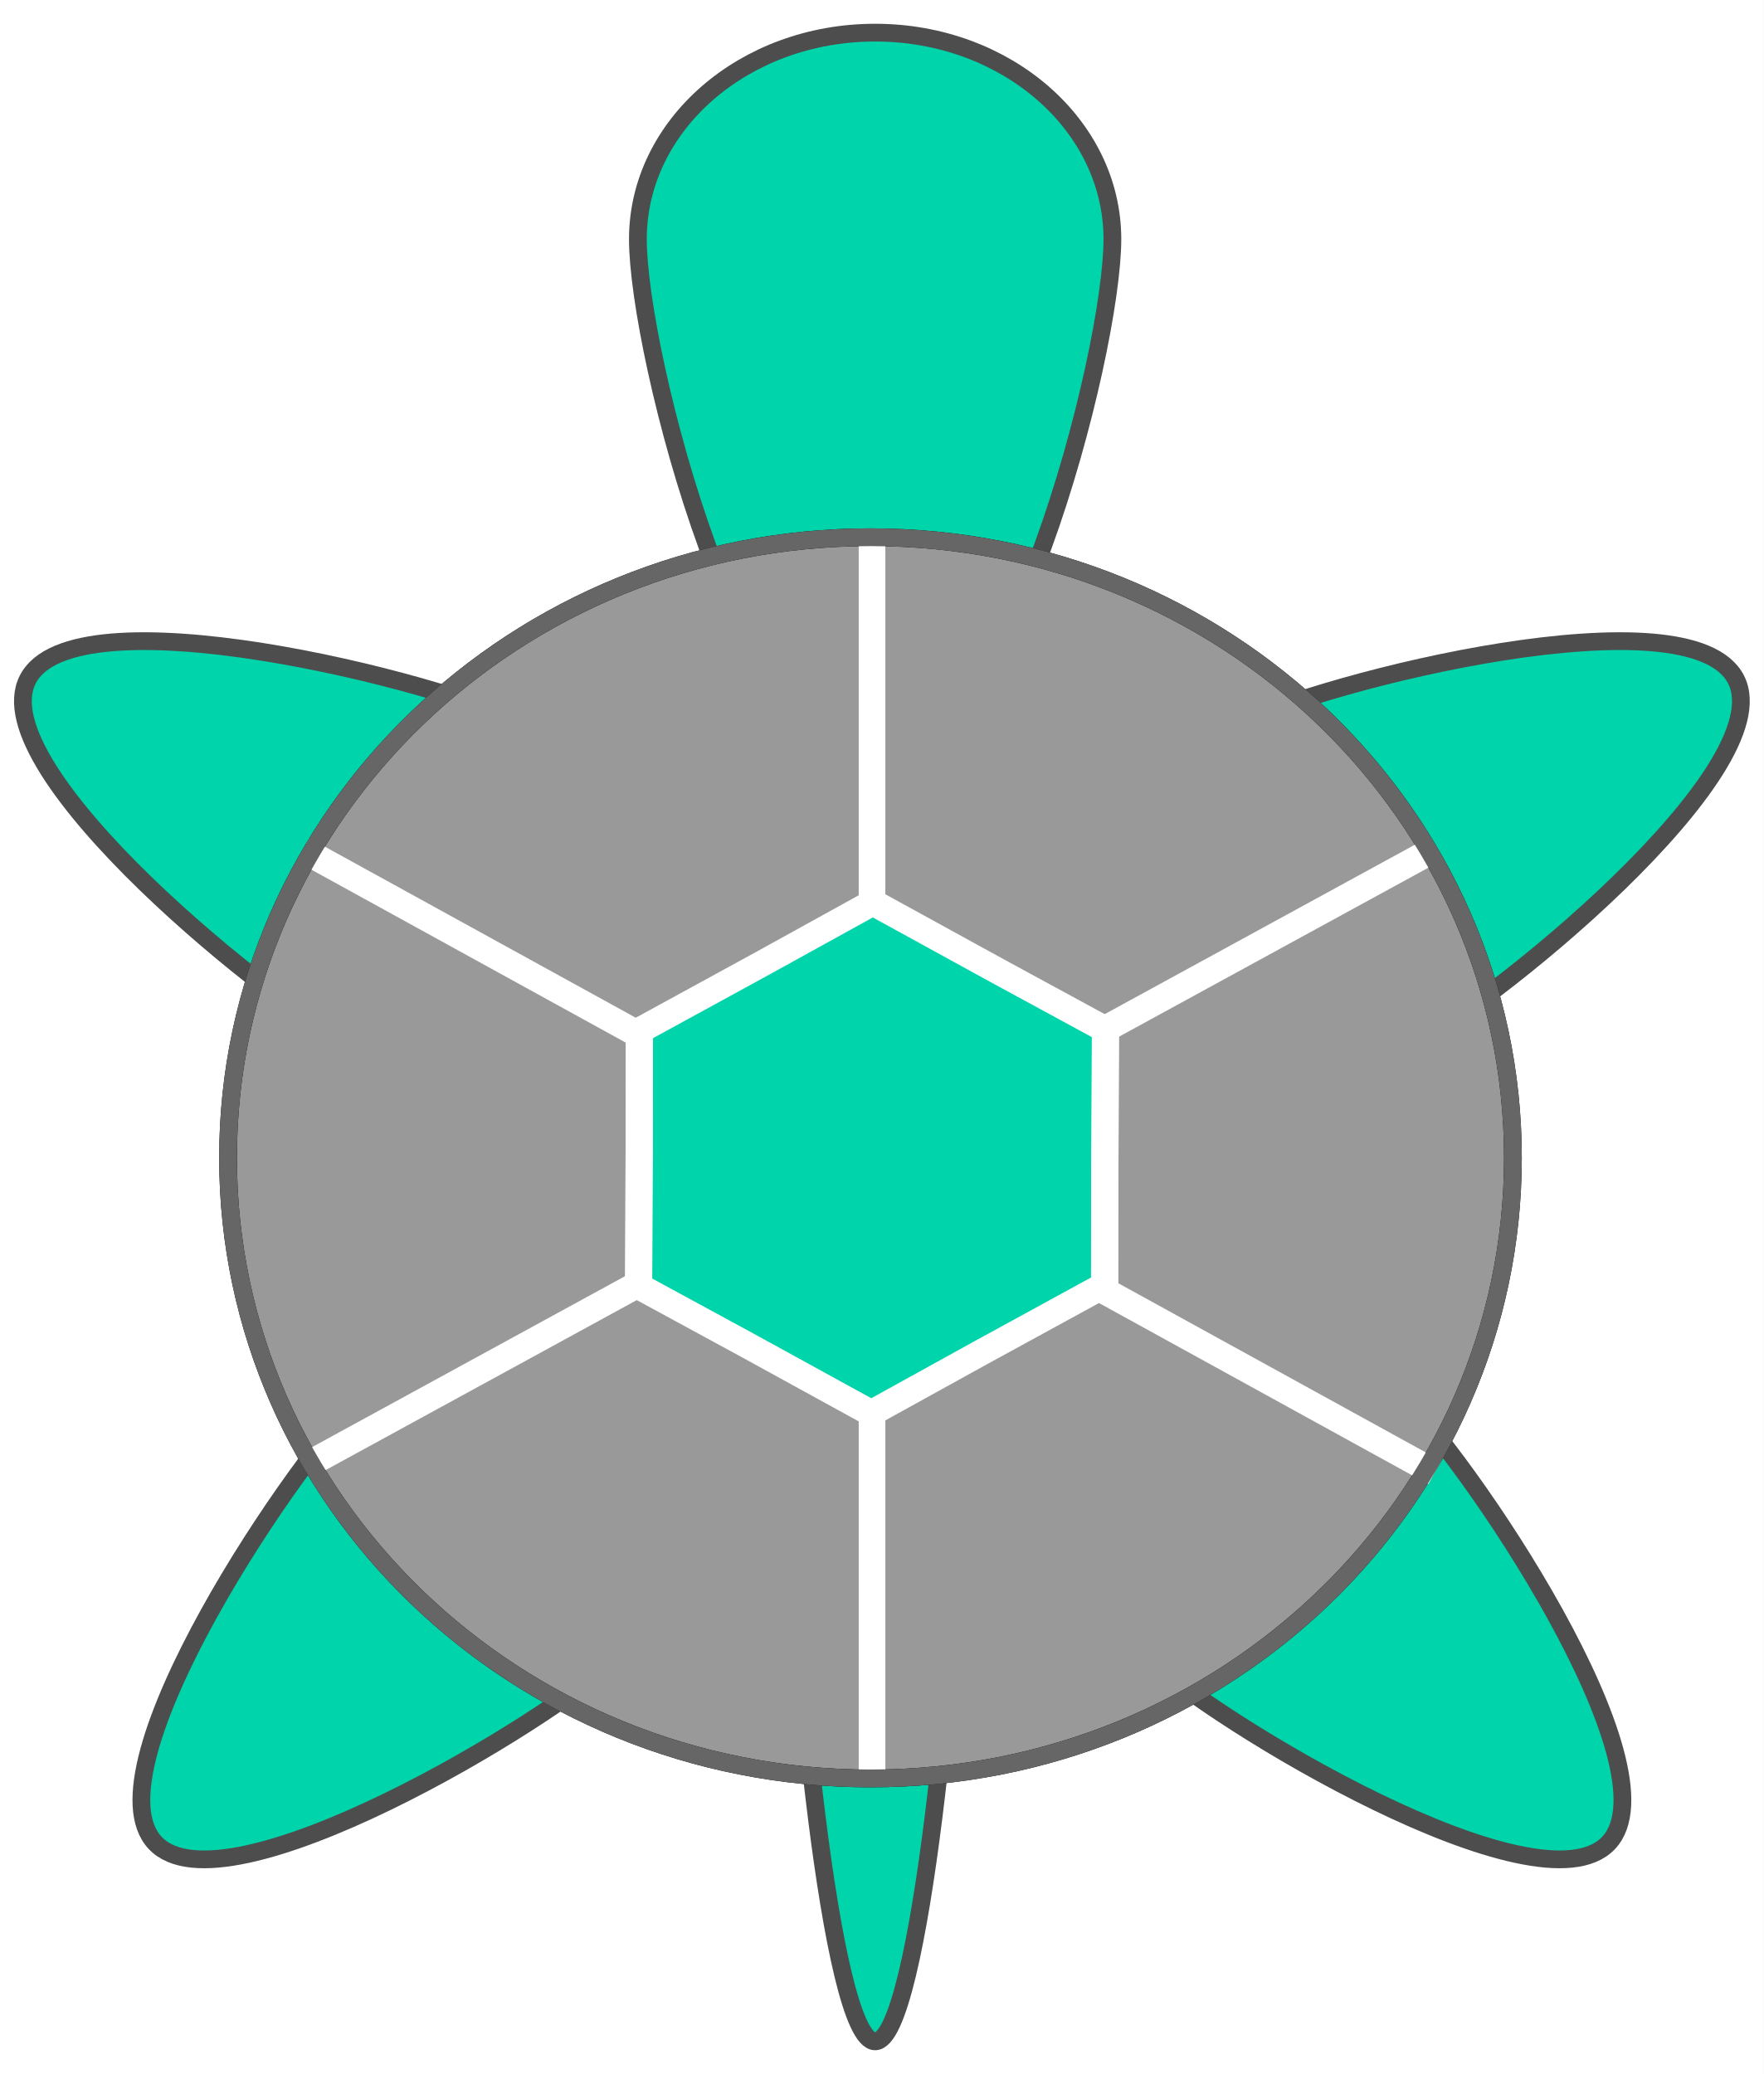
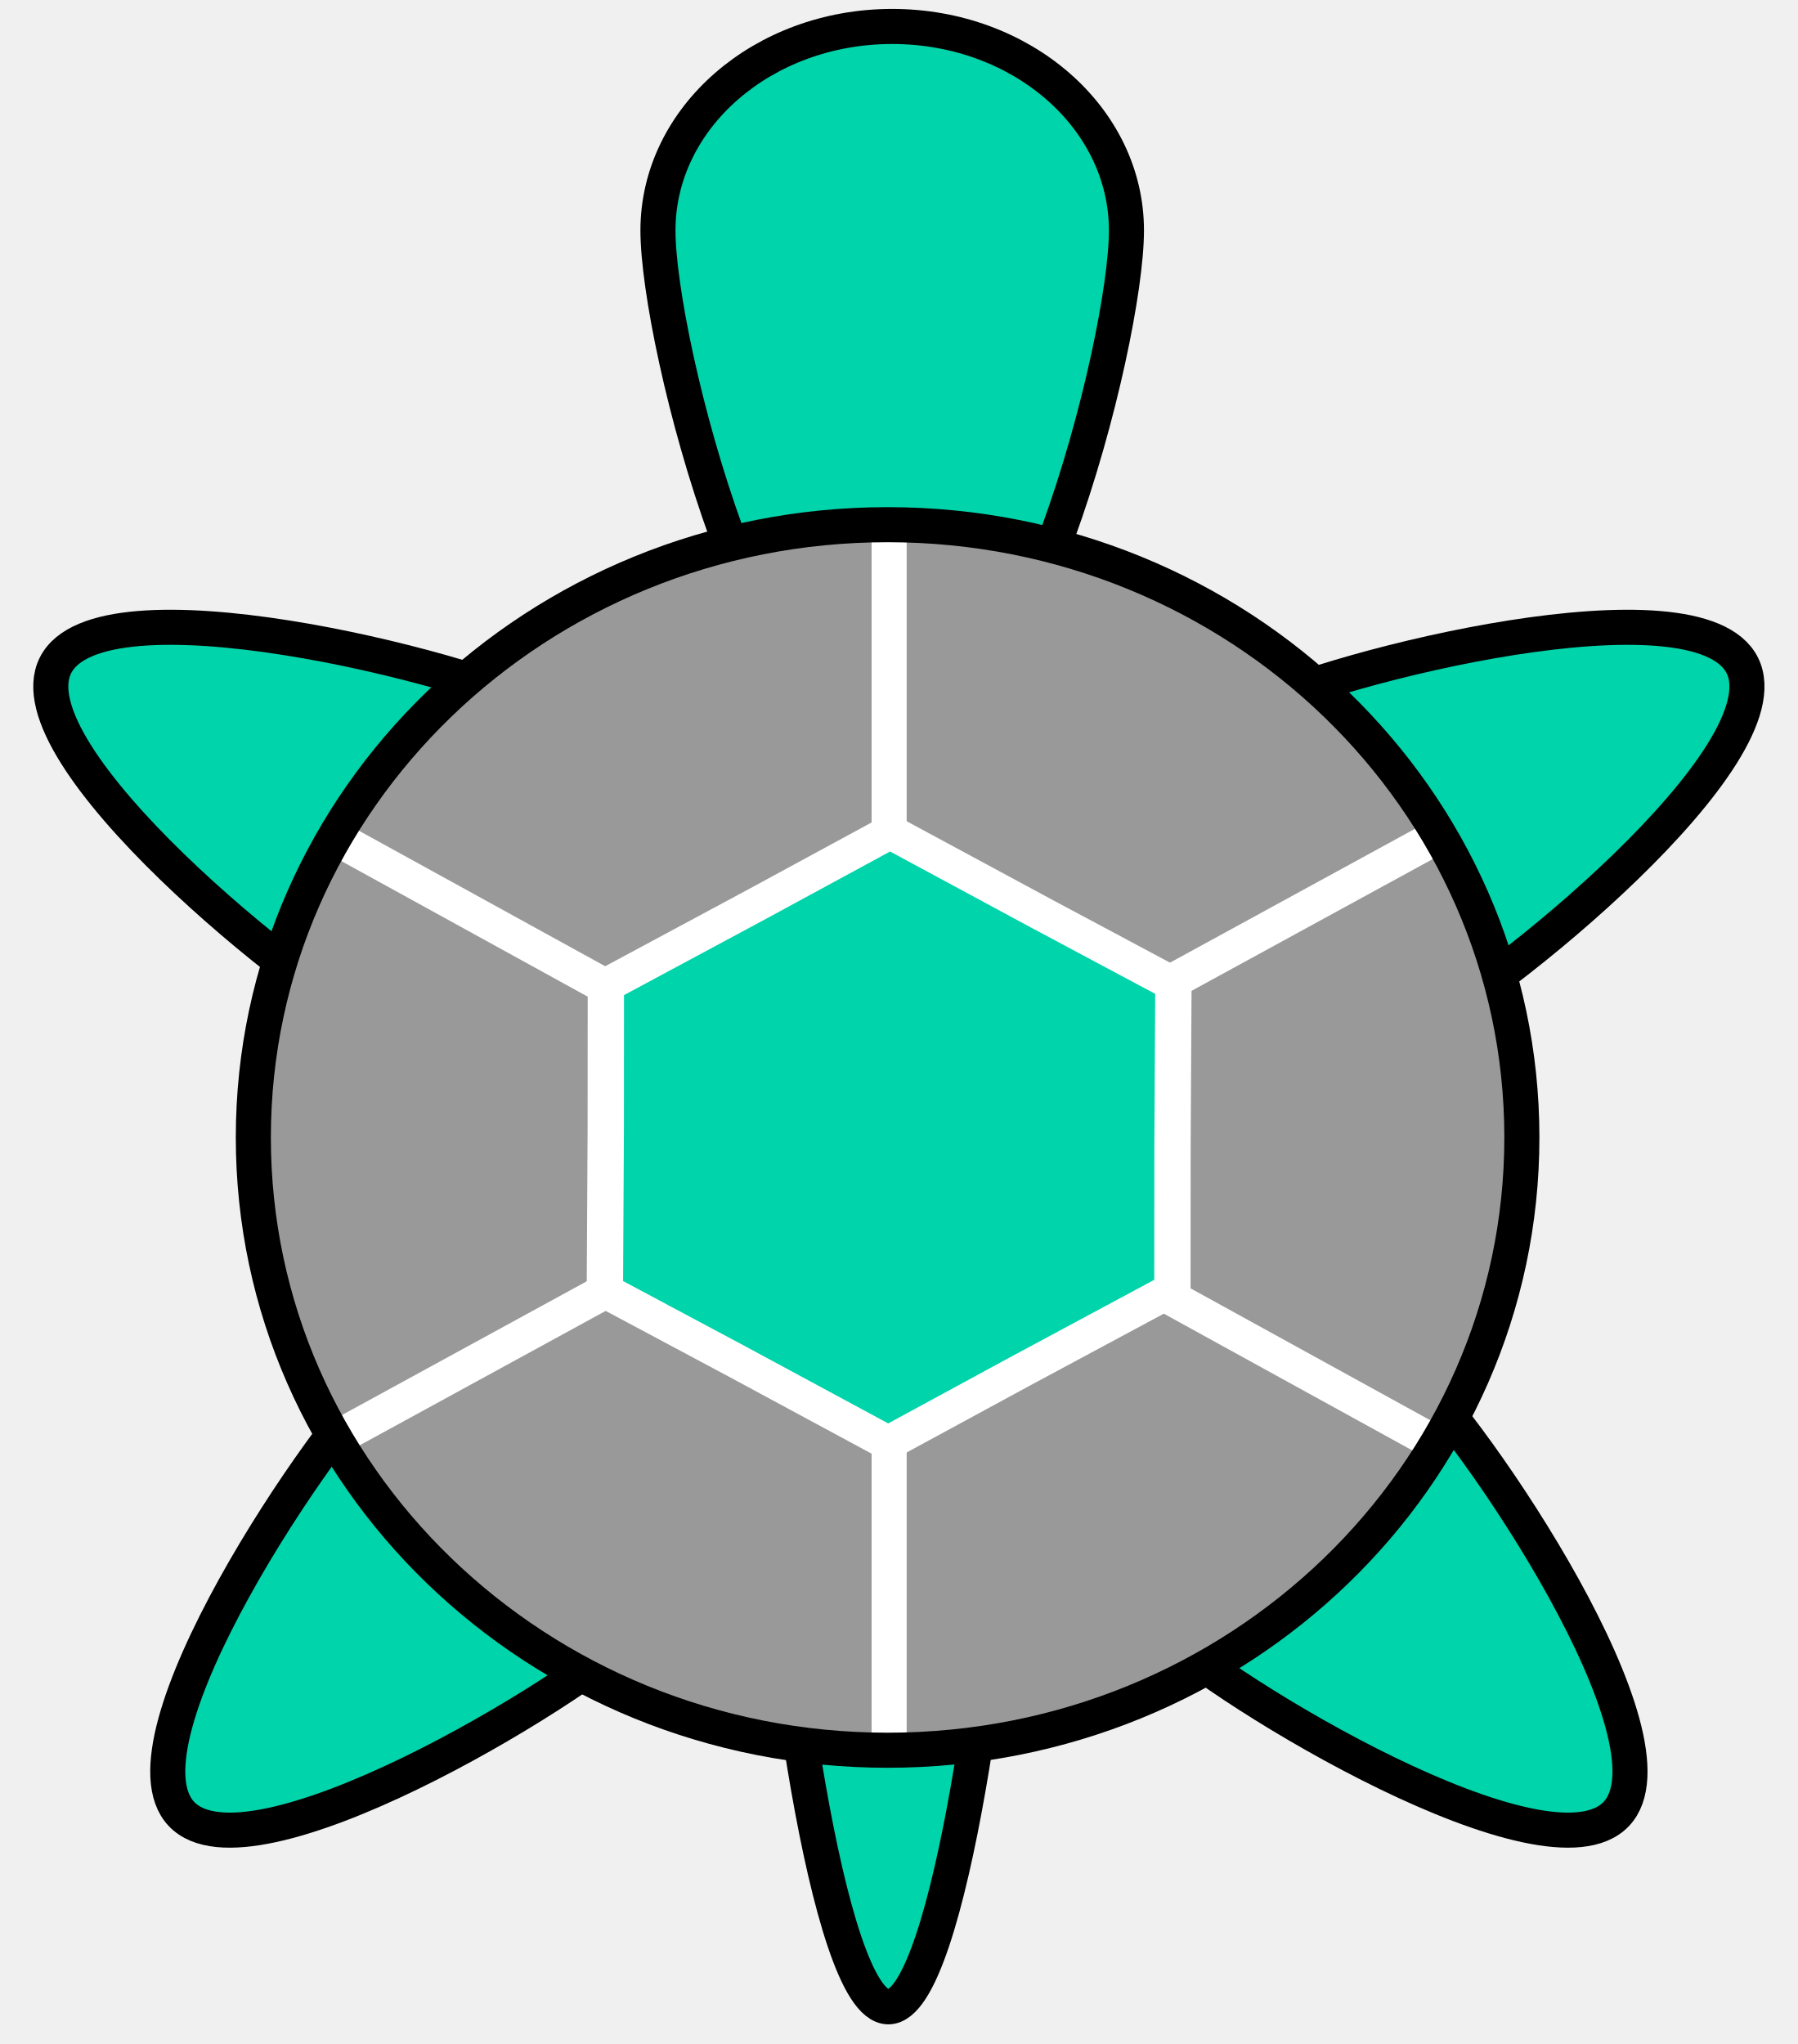
- <svg xmlns="http://www.w3.org/2000/svg" width="112.105mm" height="131.842mm" viewBox="0 0 397.223 467.157" id="svg2" version="1.1">
+ <svg xmlns="http://www.w3.org/2000/svg" width="115.734mm" height="131.594mm" viewBox="0 0 410.08 466.279" id="svg2" version="1.1">
  <defs id="defs4" />
-   <g id="layer1" transform="translate(-297.3415,-424.4154)">
-     <rect style="opacity:1;fill:#ffffff;fill-opacity:1;stroke:none;stroke-width:6;stroke-miterlimit:4;stroke-dasharray:none;stroke-dashoffset:0;stroke-opacity:1" id="rect4284" width="397.223" height="467.157" x="297.342" y="424.415" />
-     <g id="g4248">
-       <path id="path4165-6" d="m 513.012,763.968 c 0,25.95 -8.319,120.252 -18.581,120.252 -10.262,0 -18.581,-94.303 -18.581,-120.252 0,-25.95 8.319,-46.986 18.581,-46.986 10.262,0 18.581,21.036 18.581,46.986 z" style="opacity:1;fill:#00d4aa;fill-opacity:1;stroke:#4d4d4d;stroke-width:4;stroke-miterlimit:4;stroke-dasharray:none;stroke-dashoffset:0;stroke-opacity:1" />
-       <g id="g4280" transform="translate(8.8348534e-6,0)" style="fill:#00d4aa;fill-opacity:1">
-         <path style="opacity:1;fill:#00d4aa;fill-opacity:1;stroke:#4d4d4d;stroke-width:4;stroke-miterlimit:4;stroke-dasharray:none;stroke-dashoffset:0;stroke-opacity:1" d="m 379.586,661.637 c -20.385,-10.185 -86.209,-63.723 -76.024,-84.108 10.185,-20.385 92.522,0.103 112.907,10.288 20.385,10.185 28.654,34.967 18.469,55.352 -10.185,20.385 -34.967,28.654 -55.352,18.469 z" id="path4165-4" />
-         <path style="opacity:1;fill:#00d4aa;fill-opacity:1;stroke:#4d4d4d;stroke-width:4;stroke-miterlimit:4;stroke-dasharray:none;stroke-dashoffset:0;stroke-opacity:1" d="m 612.321,661.637 c 20.385,-10.185 86.209,-63.723 76.024,-84.108 -10.185,-20.385 -92.522,0.103 -112.907,10.288 -20.385,10.185 -28.654,34.967 -18.469,55.352 10.185,20.385 34.967,28.654 55.352,18.469 z" id="path4165-4-5" />
+   <g id="layer1" transform="translate(-290.9135,-425.7326)">
+     <rect style="opacity:1;fill:none;fill-opacity:1;stroke:none;stroke-width:6;stroke-miterlimit:4;stroke-dasharray:none;stroke-dashoffset:0;stroke-opacity:1" id="rect4284" width="397.223" height="467.157" x="297.342" y="424.415" />
+     <g id="g4248" transform="translate(1.892013e-6,0)">
+       <path id="path4165-6" d="m 519.344,764.271 c 0,25.735 -11.547,119.256 -25.791,119.256 -14.244,0 -25.791,-93.521 -25.791,-119.256 0,-25.735 11.547,-46.597 25.791,-46.597 14.244,0 25.791,20.862 25.791,46.597 z" style="opacity:1;fill:#00d4aa;fill-opacity:1;stroke:#000000;stroke-width:8;stroke-miterlimit:4;stroke-dasharray:none;stroke-dashoffset:0;stroke-opacity:1" />
+       <g id="g4280" transform="translate(8.8348534e-6,0)" style="fill:#00d4aa;fill-opacity:1;stroke:#000000;stroke-width:8;stroke-miterlimit:4;stroke-dasharray:none">
+         <path style="opacity:1;fill:#00d4aa;fill-opacity:1;stroke:#000000;stroke-width:8;stroke-miterlimit:4;stroke-dasharray:none;stroke-dashoffset:0;stroke-opacity:1" d="m 379.586,661.637 c -20.385,-10.185 -86.209,-63.723 -76.024,-84.108 10.185,-20.385 92.522,0.103 112.907,10.288 20.385,10.185 28.654,34.967 18.469,55.352 -10.185,20.385 -34.967,28.654 -55.352,18.469 z" id="path4165-4" />
+         <path style="opacity:1;fill:#00d4aa;fill-opacity:1;stroke:#000000;stroke-width:8;stroke-miterlimit:4;stroke-dasharray:none;stroke-dashoffset:0;stroke-opacity:1" d="m 612.321,661.637 c 20.385,-10.185 86.209,-63.723 76.024,-84.108 -10.185,-20.385 -92.522,0.103 -112.907,10.288 -20.385,10.185 -28.654,34.967 -18.469,55.352 10.185,20.385 34.967,28.654 55.352,18.469 z" id="path4165-4-5" />
      </g>
-       <g id="g4276" transform="translate(1.278359,0)" style="fill:#00d4aa;fill-opacity:1">
-         <path style="opacity:1;fill:#00d4aa;fill-opacity:1;stroke:#4d4d4d;stroke-width:4;stroke-miterlimit:4;stroke-dasharray:none;stroke-dashoffset:0;stroke-opacity:1" d="m 610.059,736.951 c 16.539,15.676 63.933,86.053 48.257,102.592 -15.676,16.539 -88.488,-27.023 -105.026,-42.7 -16.539,-15.676 -17.238,-41.792 -1.561,-58.331 15.676,-16.539 41.792,-17.238 58.331,-1.561 z" id="path4165-4-5-3" />
-         <path style="opacity:1;fill:#00d4aa;fill-opacity:1;stroke:#4d4d4d;stroke-width:4;stroke-miterlimit:4;stroke-dasharray:none;stroke-dashoffset:0;stroke-opacity:1" d="m 379.291,736.951 c -16.539,15.676 -63.933,86.053 -48.257,102.592 15.676,16.539 88.488,-27.023 105.026,-42.7 16.539,-15.676 17.238,-41.792 1.561,-58.331 -15.676,-16.539 -41.792,-17.238 -58.331,-1.561 z" id="path4165-4-5-3-2" />
+       <g id="g4276" transform="translate(1.278359,0)" style="fill:#00d4aa;fill-opacity:1;stroke:#000000;stroke-width:6;stroke-miterlimit:4;stroke-dasharray:none">
+         <path style="opacity:1;fill:#00d4aa;fill-opacity:1;stroke:#000000;stroke-width:8;stroke-miterlimit:4;stroke-dasharray:none;stroke-dashoffset:0;stroke-opacity:1" d="m 610.059,736.951 c 16.539,15.676 63.933,86.053 48.257,102.592 -15.676,16.539 -88.488,-27.023 -105.026,-42.7 -16.539,-15.676 -17.238,-41.792 -1.561,-58.331 15.676,-16.539 41.792,-17.238 58.331,-1.561 z" id="path4165-4-5-3" />
+         <path style="opacity:1;fill:#00d4aa;fill-opacity:1;stroke:#000000;stroke-width:8;stroke-miterlimit:4;stroke-dasharray:none;stroke-dashoffset:0;stroke-opacity:1" d="m 379.291,736.951 c -16.539,15.676 -63.933,86.053 -48.257,102.592 15.676,16.539 88.488,-27.023 105.026,-42.7 16.539,-15.676 17.238,-41.792 1.561,-58.331 -15.676,-16.539 -41.792,-17.238 -58.331,-1.561 z" id="path4165-4-5-3-2" />
      </g>
-       <path id="path4165" d="m 547.863,478.296 c 0,25.697 -23.922,119.08 -53.432,119.08 -29.51,0 -53.432,-93.384 -53.432,-119.08 0,-25.697 23.922,-46.528 53.432,-46.528 29.51,0 53.432,20.831 53.432,46.528 z" style="opacity:1;fill:#00d4aa;fill-opacity:1;stroke:#4d4d4d;stroke-width:4;stroke-miterlimit:4;stroke-dasharray:none;stroke-dashoffset:0;stroke-opacity:1" />
+       <path id="path4165" d="m 547.863,478.296 c 0,25.697 -23.922,119.08 -53.432,119.08 -29.51,0 -53.432,-93.384 -53.432,-119.08 0,-25.697 23.922,-46.528 53.432,-46.528 29.51,0 53.432,20.831 53.432,46.528 z" style="opacity:1;fill:#00d4aa;fill-opacity:1;stroke:#000000;stroke-width:8;stroke-miterlimit:4;stroke-dasharray:none;stroke-dashoffset:0;stroke-opacity:1" />
      <ellipse ry="139.786" rx="144.682" cy="685.21" cx="493.382" id="path4163" style="opacity:1;fill:#999999;fill-opacity:1;stroke:#000000;stroke-width:4;stroke-miterlimit:4;stroke-dasharray:none;stroke-dashoffset:0;stroke-opacity:1" />
-       <path id="path4153" d="M 368.43,753.351 620.432,615.671" style="fill:none;fill-rule:evenodd;stroke:#ffffff;stroke-width:6;stroke-linecap:butt;stroke-linejoin:miter;stroke-miterlimit:4;stroke-dasharray:none;stroke-opacity:1" />
-       <path id="path4155" d="m 493.732,822.98 0,-276.937" style="fill:none;fill-rule:evenodd;stroke:#ffffff;stroke-width:6;stroke-linecap:butt;stroke-linejoin:miter;stroke-miterlimit:4;stroke-dasharray:none;stroke-opacity:1" />
-       <path id="path4157" d="m 620.45,756.096 -254.836,-140.238 0,0" style="fill:none;fill-rule:evenodd;stroke:#ffffff;stroke-width:6;stroke-linecap:butt;stroke-linejoin:miter;stroke-miterlimit:4;stroke-dasharray:none;stroke-opacity:1" />
-       <path transform="matrix(0.279196,-0.00542387,0.00415181,0.2649396,352.7095,510.2474)" d="m 681.154,782.418 -101.277,55.795 -88.638,49.36 -98.958,-59.811 -87.066,-52.083 2.319,-115.606 1.572,-101.442 101.277,-55.795 88.638,-49.36 98.958,59.811 87.066,52.083 -2.319,115.606 z" id="path4136-4" style="opacity:1;fill:#00d4aa;fill-opacity:1;stroke:#ffffff;stroke-width:22.058;stroke-miterlimit:4;stroke-dasharray:none;stroke-dashoffset:0;stroke-opacity:1" />
-       <ellipse ry="139.786" rx="144.682" cy="685.21" cx="493.382" id="path4163-0" style="opacity:1;fill:none;fill-opacity:1;stroke:#666666;stroke-width:4;stroke-miterlimit:4;stroke-dasharray:none;stroke-dashoffset:0;stroke-opacity:1" />
+       <path id="path4153" d="M 368.43,753.351 620.432,615.671" style="fill:none;fill-rule:evenodd;stroke:#ffffff;stroke-width:8;stroke-linecap:butt;stroke-linejoin:miter;stroke-miterlimit:4;stroke-dasharray:none;stroke-opacity:1" />
+       <path id="path4155" d="m 493.732,822.98 0,-276.937" style="fill:none;fill-rule:evenodd;stroke:#ffffff;stroke-width:8;stroke-linecap:butt;stroke-linejoin:miter;stroke-miterlimit:4;stroke-dasharray:none;stroke-opacity:1" />
+       <path id="path4157" d="m 620.45,756.096 -254.836,-140.238 0,0" style="fill:none;fill-rule:evenodd;stroke:#ffffff;stroke-width:8;stroke-linecap:butt;stroke-linejoin:miter;stroke-miterlimit:4;stroke-dasharray:none;stroke-opacity:1" />
+       <path transform="matrix(0.3442779,-0.00657154,0.00511962,0.3209999,319.8365,473.2259)" d="m 681.154,782.418 -101.277,55.795 -88.638,49.36 -98.958,-59.811 -87.066,-52.083 2.319,-115.606 1.572,-101.442 101.277,-55.795 88.638,-49.36 98.958,59.811 87.066,52.083 -2.319,115.606 z" id="path4136-4" style="opacity:1;fill:#00d4aa;fill-opacity:1;stroke:#ffffff;stroke-width:24.061;stroke-miterlimit:4;stroke-dasharray:none;stroke-dashoffset:0;stroke-opacity:1" />
+       <ellipse ry="139.786" rx="144.682" cy="685.21" cx="493.382" id="path4163-0" style="opacity:1;fill:none;fill-opacity:1;stroke:#000000;stroke-width:8;stroke-miterlimit:4;stroke-dasharray:none;stroke-dashoffset:0;stroke-opacity:1" />
    </g>
  </g>
</svg>
